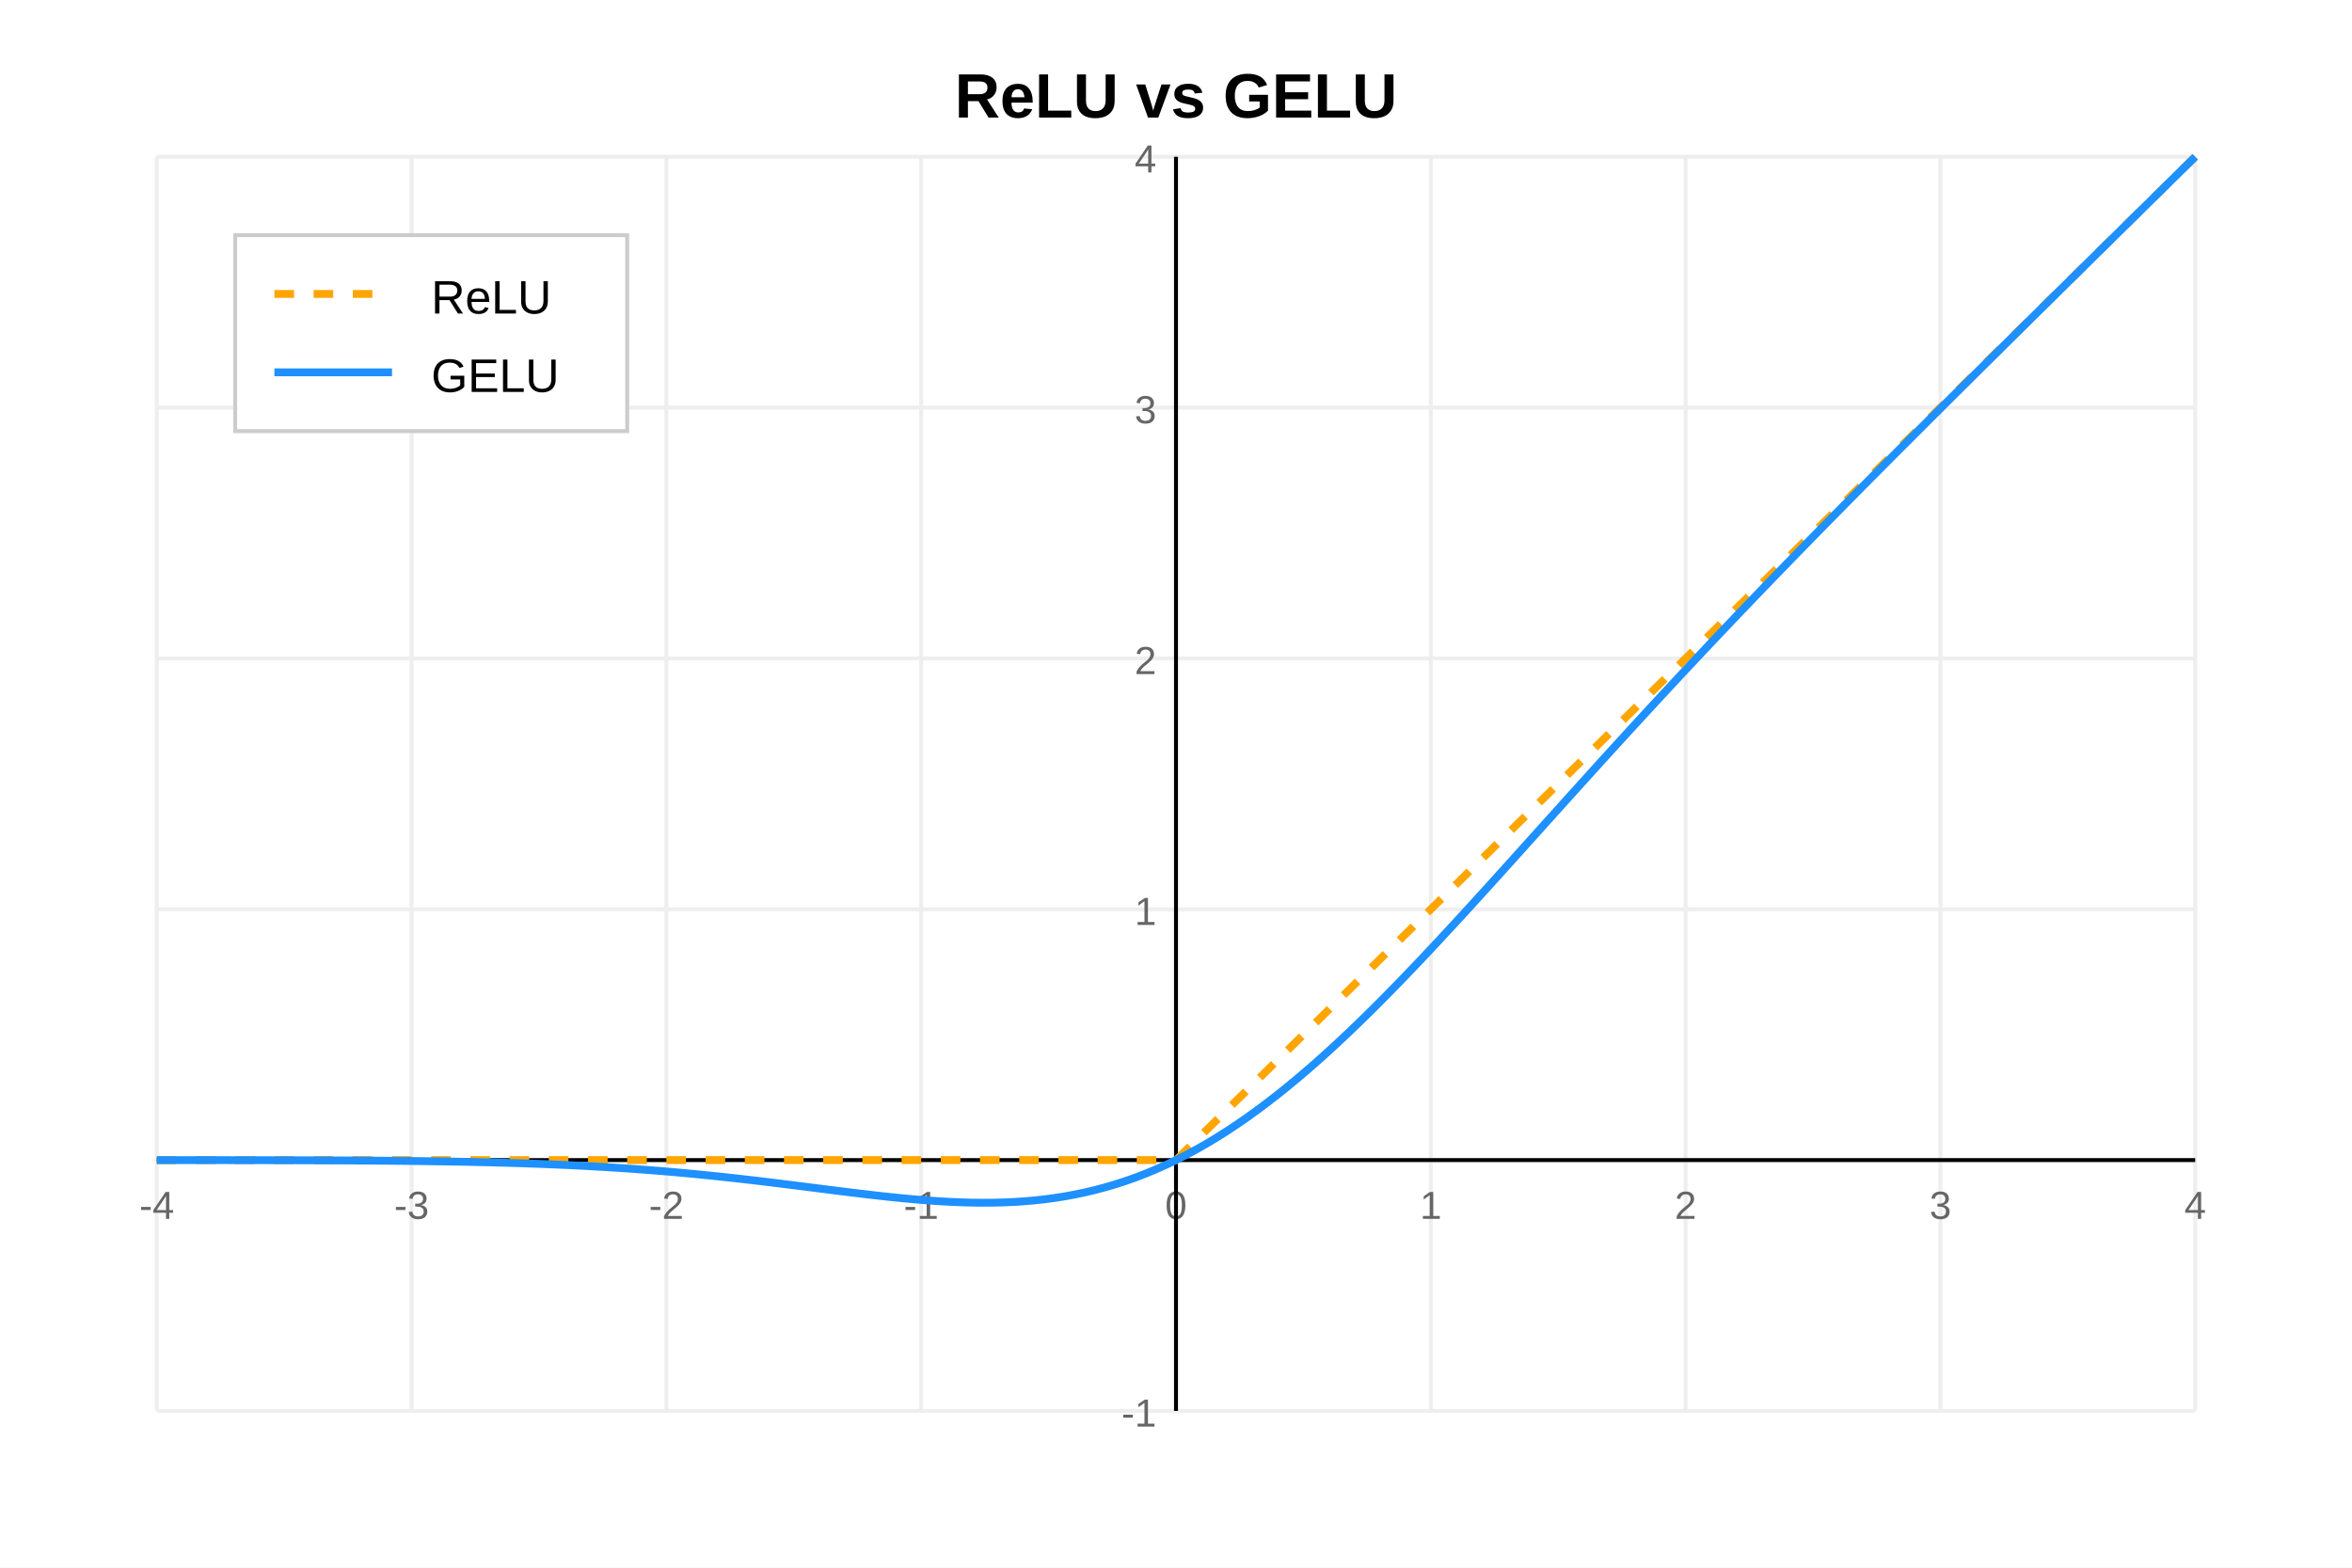
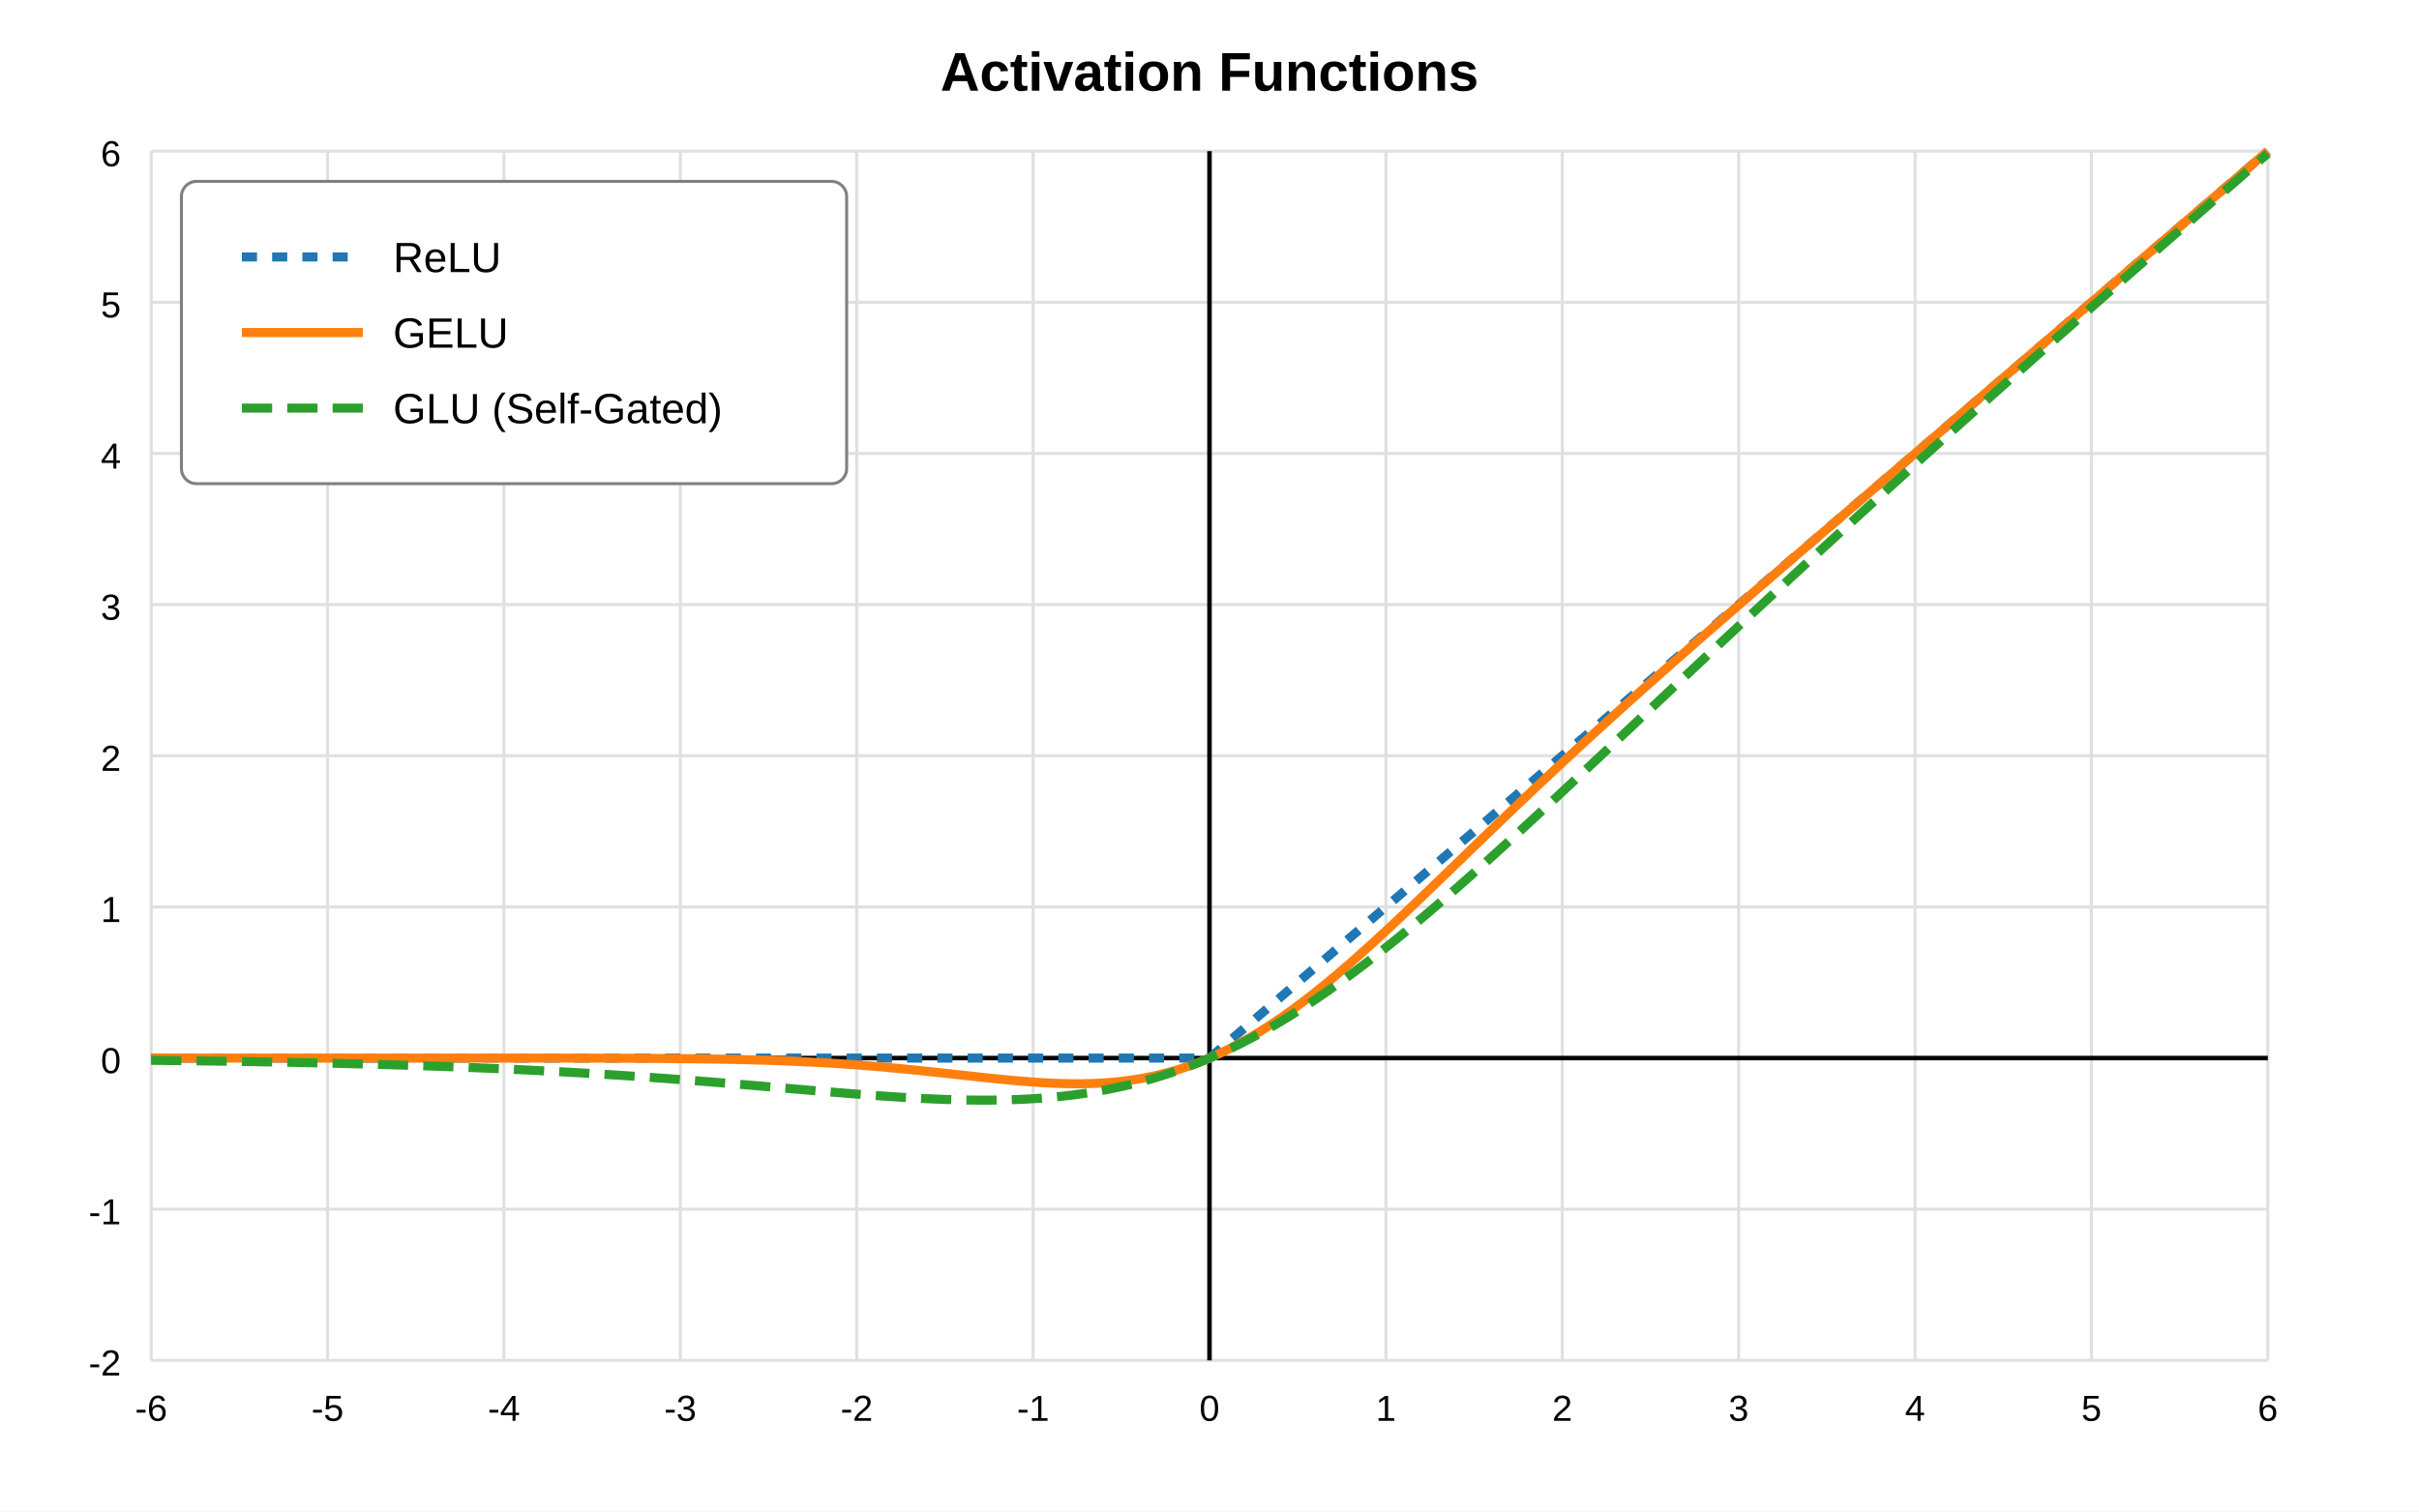
- <svg xmlns="http://www.w3.org/2000/svg" width="600" height="400">
-   <rect width="600" height="400" fill="white" />
-   <line x1="40.0" y1="40" x2="40.0" y2="360" stroke="#eee" stroke-width="1" />
-   <text x="40.0" y="311.0" font-family="Arial" font-size="10" text-anchor="middle" fill="#666">-4</text>
-   <line x1="105.0" y1="40" x2="105.0" y2="360" stroke="#eee" stroke-width="1" />
-   <text x="105.0" y="311.0" font-family="Arial" font-size="10" text-anchor="middle" fill="#666">-3</text>
-   <line x1="170.0" y1="40" x2="170.0" y2="360" stroke="#eee" stroke-width="1" />
-   <text x="170.0" y="311.0" font-family="Arial" font-size="10" text-anchor="middle" fill="#666">-2</text>
-   <line x1="235.0" y1="40" x2="235.0" y2="360" stroke="#eee" stroke-width="1" />
-   <text x="235.0" y="311.0" font-family="Arial" font-size="10" text-anchor="middle" fill="#666">-1</text>
-   <line x1="300.0" y1="40" x2="300.0" y2="360" stroke="#eee" stroke-width="1" />
-   <text x="300.0" y="311.0" font-family="Arial" font-size="10" text-anchor="middle" fill="#666">0</text>
-   <line x1="365.0" y1="40" x2="365.0" y2="360" stroke="#eee" stroke-width="1" />
-   <text x="365.0" y="311.0" font-family="Arial" font-size="10" text-anchor="middle" fill="#666">1</text>
-   <line x1="430.0" y1="40" x2="430.0" y2="360" stroke="#eee" stroke-width="1" />
-   <text x="430.0" y="311.0" font-family="Arial" font-size="10" text-anchor="middle" fill="#666">2</text>
-   <line x1="495.0" y1="40" x2="495.0" y2="360" stroke="#eee" stroke-width="1" />
-   <text x="495.0" y="311.0" font-family="Arial" font-size="10" text-anchor="middle" fill="#666">3</text>
-   <line x1="560.0" y1="40" x2="560.0" y2="360" stroke="#eee" stroke-width="1" />
-   <text x="560.0" y="311.0" font-family="Arial" font-size="10" text-anchor="middle" fill="#666">4</text>
-   <line x1="40" y1="360.0" x2="560" y2="360.0" stroke="#eee" stroke-width="1" />
-   <text x="295.0" y="364.0" font-family="Arial" font-size="10" text-anchor="end" fill="#666">-1</text>
-   <line x1="40" y1="296.0" x2="560" y2="296.0" stroke="#eee" stroke-width="1" />
-   <line x1="40" y1="232.0" x2="560" y2="232.0" stroke="#eee" stroke-width="1" />
-   <text x="295.0" y="236.0" font-family="Arial" font-size="10" text-anchor="end" fill="#666">1</text>
-   <line x1="40" y1="168.0" x2="560" y2="168.0" stroke="#eee" stroke-width="1" />
-   <text x="295.0" y="172.0" font-family="Arial" font-size="10" text-anchor="end" fill="#666">2</text>
-   <line x1="40" y1="104.0" x2="560" y2="104.0" stroke="#eee" stroke-width="1" />
-   <text x="295.0" y="108.0" font-family="Arial" font-size="10" text-anchor="end" fill="#666">3</text>
-   <line x1="40" y1="40.0" x2="560" y2="40.0" stroke="#eee" stroke-width="1" />
-   <text x="295.0" y="44.0" font-family="Arial" font-size="10" text-anchor="end" fill="#666">4</text>
-   <line x1="40" y1="296.0" x2="560" y2="296.0" stroke="black" stroke-width="1" />
-   <line x1="300.0" y1="40" x2="300.0" y2="360" stroke="black" stroke-width="1" />
-   <polyline points="40.0,296.0 42.6,296.0 45.2,296.0 47.8,296.0 50.4,296.0 53,296.0 55.6,296.0 58.2,296.0 60.8,296.0 63.4,296.0 66.0,296.0 68.6,296.0 71.2,296.0 73.8,296.0 76.4,296.0 79.0,296.0 81.6,296.0 84.2,296.0 86.8,296.0 89.4,296.0 92,296.0 94.6,296.0 97.2,296.0 99.8,296.0 102.4,296.0 105.0,296.0 107.6,296.0 110.2,296.0 112.8,296.0 115.4,296.0 118,296.0 120.6,296.0 123.2,296.0 125.8,296.0 128.4,296.0 131.0,296.0 133.6,296.0 136.2,296.0 138.8,296.0 141.4,296.0 144.0,296.0 146.6,296.0 149.2,296.0 151.8,296.0 154.4,296.0 157.0,296.0 159.6,296.0 162.2,296.0 164.8,296.0 167.4,296.0 170.0,296.0 172.6,296.0 175.2,296.0 177.8,296.0 180.4,296.0 183.0,296.0 185.6,296.0 188.2,296.0 190.8,296.0 193.4,296.0 196.0,296.0 198.6,296.0 201.2,296.0 203.8,296.0 206.4,296.0 209.0,296.0 211.6,296.0 214.2,296.0 216.8,296.0 219.4,296.0 222.0,296.0 224.6,296.0 227.2,296.0 229.8,296.0 232.4,296.0 235.0,296.0 237.6,296.0 240.2,296.0 242.8,296.0 245.4,296.0 248.0,296.0 250.6,296.0 253.2,296.0 255.8,296.0 258.4,296.0 261.0,296.0 263.6,296.0 266.2,296.0 268.8,296.0 271.4,296.0 274.0,296.0 276.6,296.0 279.2,296.0 281.8,296.0 284.4,296.0 287.0,296.0 289.6,296.0 292.2,296.0 294.8,296.0 297.4,296.0 300.0,296.0 302.6,293.44 305.2,290.88 307.8,288.32 310.4,285.76 313.0,283.2 315.6,280.64 318.2,278.08 320.8,275.52 323.4,272.96 326.0,270.4 328.6,267.84 331.2,265.28 333.8,262.72 336.4,260.16 339.0,257.6 341.6,255.04 344.2,252.48 346.8,249.92 349.4,247.36 352.0,244.8 354.6,242.24 357.2,239.68 359.8,237.12 362.4,234.56 365.0,232.0 367.6,229.44 370.2,226.88 372.8,224.32 375.4,221.76 378.0,219.2 380.6,216.64 383.2,214.08 385.8,211.52 388.4,208.96 391.0,206.4 393.6,203.84 396.2,201.28 398.8,198.72 401.4,196.16 404.0,193.6 406.6,191.04 409.2,188.48 411.8,185.92 414.4,183.36 417.0,180.8 419.6,178.24 422.2,175.68 424.8,173.12 427.4,170.56 430.0,168.0 432.6,165.44 435.2,162.88 437.8,160.32 440.4,157.76 443.0,155.2 445.6,152.64 448.2,150.08 450.8,147.52 453.4,144.96 456.0,142.4 458.6,139.84 461.2,137.28 463.8,134.72 466.4,132.16 469.0,129.6 471.6,127.04 474.2,124.48 476.8,121.92 479.4,119.36 482.0,116.8 484.6,114.24 487.2,111.68 489.8,109.12 492.4,106.56 495.0,104.0 497.6,101.44 500.2,98.88 502.8,96.32 505.4,93.76 508.0,91.2 510.6,88.64 513.2,86.08 515.8,83.52 518.4,80.96 521.0,78.4 523.6,75.84 526.2,73.28 528.8,70.72 531.4,68.16 534.0,65.6 536.6,63.04 539.2,60.48 541.8,57.92 544.4,55.36 547.0,52.8 549.6,50.24 552.2,47.68 554.8,45.12 557.4,42.56 560.0,40.0" fill="none" stroke="#FFA500" stroke-width="2" stroke-dasharray="5,5" />
-   <polyline points="40.0,296.004 42.6,296.005 45.2,296.007 47.8,296.008 50.4,296.009 53,296.011 55.6,296.013 58.2,296.016 60.8,296.019 63.4,296.022 66.0,296.026 68.6,296.031 71.2,296.036 73.8,296.043 76.4,296.05 79.0,296.058 81.6,296.067 84.2,296.078 86.8,296.09 89.4,296.104 92,296.12 94.6,296.137 97.2,296.157 99.8,296.18 102.4,296.205 105.0,296.233 107.6,296.264 110.2,296.299 112.8,296.338 115.4,296.381 118,296.428 120.6,296.48 123.2,296.538 125.8,296.601 128.4,296.67 131.0,296.746 133.6,296.828 136.2,296.918 138.8,297.015 141.4,297.12 144.0,297.234 146.6,297.356 149.2,297.488 151.8,297.629 154.4,297.78 157.0,297.941 159.6,298.112 162.2,298.294 164.8,298.487 167.4,298.691 170.0,298.906 172.6,299.132 175.2,299.369 177.8,299.616 180.4,299.875 183.0,300.143 185.6,300.422 188.2,300.71 190.8,301.007 193.4,301.311 196.0,301.623 198.6,301.941 201.2,302.264 203.8,302.591 206.4,302.921 209.0,303.251 211.6,303.58 214.2,303.907 216.8,304.229 219.4,304.544 222.0,304.851 224.6,305.146 227.2,305.428 229.8,305.693 232.4,305.939 235.0,306.164 237.6,306.363 240.2,306.535 242.8,306.676 245.4,306.783 248.0,306.852 250.6,306.882 253.2,306.868 255.8,306.807 258.4,306.697 261.0,306.533 263.6,306.314 266.2,306.036 268.8,305.697 271.4,305.293 274.0,304.822 276.6,304.281 279.2,303.67 281.8,302.984 284.4,302.223 287.0,301.386 289.6,300.469 292.2,299.473 294.8,298.397 297.4,297.239 300.0,296.0 302.6,294.679 305.2,293.277 307.8,291.793 310.4,290.229 313.0,288.586 315.6,286.863 318.2,285.064 320.8,283.19 323.4,281.241 326.0,279.222 328.6,277.133 331.2,274.977 333.8,272.756 336.4,270.474 339.0,268.133 341.6,265.737 344.2,263.287 346.8,260.788 349.4,258.242 352.0,255.652 354.6,253.023 357.2,250.356 359.8,247.655 362.4,244.923 365.0,242.164 367.6,239.379 370.2,236.573 372.8,233.748 375.4,230.906 378.0,228.051 380.6,225.184 383.2,222.309 385.8,219.427 388.4,216.54 391.0,213.651 393.6,210.761 396.2,207.871 398.8,204.984 401.4,202.101 404.0,199.223 406.6,196.351 409.2,193.487 411.8,190.63 414.4,187.782 417.0,184.943 419.6,182.115 422.2,179.296 424.8,176.489 427.4,173.692 430.0,170.906 432.6,168.131 435.2,165.367 437.8,162.614 440.4,159.872 443.0,157.141 445.6,154.42 448.2,151.709 450.8,149.008 453.4,146.316 456.0,143.634 458.6,140.96 461.2,138.295 463.8,135.638 466.4,132.988 469.0,130.346 471.6,127.71 474.2,125.081 476.8,122.458 479.4,119.84 482.0,117.228 484.6,114.621 487.2,112.018 489.8,109.419 492.4,106.824 495.0,104.233 497.6,101.645 500.2,99.06 502.8,96.477 505.4,93.897 508.0,91.32 510.6,88.744 513.2,86.17 515.8,83.598 518.4,81.027 521.0,78.458 523.6,75.89 526.2,73.323 528.8,70.756 531.4,68.191 534.0,65.626 536.6,63.062 539.2,60.499 541.8,57.936 544.4,55.373 547.0,52.811 549.6,50.249 552.2,47.688 554.8,45.127 557.4,42.565 560.0,40.004" fill="none" stroke="#1E90FF" stroke-width="2" />
-   <rect x="60" y="60" width="100" height="50" fill="white" stroke="#ccc" />
-   <line x1="70" y1="75" x2="100" y2="75" stroke="#FFA500" stroke-width="2" stroke-dasharray="5,5" />
-   <text x="110" y="80" font-family="Arial" font-size="12">ReLU</text>
-   <line x1="70" y1="95" x2="100" y2="95" stroke="#1E90FF" stroke-width="2" />
-   <text x="110" y="100" font-family="Arial" font-size="12">GELU</text>
-   <text x="300.0" y="30" font-family="Arial" font-size="16" text-anchor="middle" font-weight="bold">ReLU vs GELU</text>
+ <svg xmlns="http://www.w3.org/2000/svg" width="800" height="500">
+   <rect width="100%" height="100%" fill="white" />
+   <line x1="50.0" y1="50" x2="50.0" y2="450" stroke="#e0e0e0" stroke-width="1" />
+   <text x="50.0" y="470" font-family="Arial" font-size="12" text-anchor="middle">-6</text>
+   <line x1="108.333" y1="50" x2="108.333" y2="450" stroke="#e0e0e0" stroke-width="1" />
+   <text x="108.333" y="470" font-family="Arial" font-size="12" text-anchor="middle">-5</text>
+   <line x1="166.667" y1="50" x2="166.667" y2="450" stroke="#e0e0e0" stroke-width="1" />
+   <text x="166.667" y="470" font-family="Arial" font-size="12" text-anchor="middle">-4</text>
+   <line x1="225.0" y1="50" x2="225.0" y2="450" stroke="#e0e0e0" stroke-width="1" />
+   <text x="225.0" y="470" font-family="Arial" font-size="12" text-anchor="middle">-3</text>
+   <line x1="283.333" y1="50" x2="283.333" y2="450" stroke="#e0e0e0" stroke-width="1" />
+   <text x="283.333" y="470" font-family="Arial" font-size="12" text-anchor="middle">-2</text>
+   <line x1="341.667" y1="50" x2="341.667" y2="450" stroke="#e0e0e0" stroke-width="1" />
+   <text x="341.667" y="470" font-family="Arial" font-size="12" text-anchor="middle">-1</text>
+   <line x1="400.0" y1="50" x2="400.0" y2="450" stroke="#e0e0e0" stroke-width="1" />
+   <text x="400.0" y="470" font-family="Arial" font-size="12" text-anchor="middle">0</text>
+   <line x1="458.333" y1="50" x2="458.333" y2="450" stroke="#e0e0e0" stroke-width="1" />
+   <text x="458.333" y="470" font-family="Arial" font-size="12" text-anchor="middle">1</text>
+   <line x1="516.667" y1="50" x2="516.667" y2="450" stroke="#e0e0e0" stroke-width="1" />
+   <text x="516.667" y="470" font-family="Arial" font-size="12" text-anchor="middle">2</text>
+   <line x1="575.0" y1="50" x2="575.0" y2="450" stroke="#e0e0e0" stroke-width="1" />
+   <text x="575.0" y="470" font-family="Arial" font-size="12" text-anchor="middle">3</text>
+   <line x1="633.333" y1="50" x2="633.333" y2="450" stroke="#e0e0e0" stroke-width="1" />
+   <text x="633.333" y="470" font-family="Arial" font-size="12" text-anchor="middle">4</text>
+   <line x1="691.667" y1="50" x2="691.667" y2="450" stroke="#e0e0e0" stroke-width="1" />
+   <text x="691.667" y="470" font-family="Arial" font-size="12" text-anchor="middle">5</text>
+   <line x1="750.0" y1="50" x2="750.0" y2="450" stroke="#e0e0e0" stroke-width="1" />
+   <text x="750.0" y="470" font-family="Arial" font-size="12" text-anchor="middle">6</text>
+   <line x1="50" y1="450.0" x2="750" y2="450.0" stroke="#e0e0e0" stroke-width="1" />
+   <text x="40" y="455.0" font-family="Arial" font-size="12" text-anchor="end">-2</text>
+   <line x1="50" y1="400.0" x2="750" y2="400.0" stroke="#e0e0e0" stroke-width="1" />
+   <text x="40" y="405.0" font-family="Arial" font-size="12" text-anchor="end">-1</text>
+   <line x1="50" y1="350.0" x2="750" y2="350.0" stroke="#e0e0e0" stroke-width="1" />
+   <text x="40" y="355.0" font-family="Arial" font-size="12" text-anchor="end">0</text>
+   <line x1="50" y1="300.0" x2="750" y2="300.0" stroke="#e0e0e0" stroke-width="1" />
+   <text x="40" y="305.0" font-family="Arial" font-size="12" text-anchor="end">1</text>
+   <line x1="50" y1="250.0" x2="750" y2="250.0" stroke="#e0e0e0" stroke-width="1" />
+   <text x="40" y="255.0" font-family="Arial" font-size="12" text-anchor="end">2</text>
+   <line x1="50" y1="200.0" x2="750" y2="200.0" stroke="#e0e0e0" stroke-width="1" />
+   <text x="40" y="205.0" font-family="Arial" font-size="12" text-anchor="end">3</text>
+   <line x1="50" y1="150.0" x2="750" y2="150.0" stroke="#e0e0e0" stroke-width="1" />
+   <text x="40" y="155.0" font-family="Arial" font-size="12" text-anchor="end">4</text>
+   <line x1="50" y1="100.0" x2="750" y2="100.0" stroke="#e0e0e0" stroke-width="1" />
+   <text x="40" y="105.0" font-family="Arial" font-size="12" text-anchor="end">5</text>
+   <line x1="50" y1="50.0" x2="750" y2="50.0" stroke="#e0e0e0" stroke-width="1" />
+   <text x="40" y="55.0" font-family="Arial" font-size="12" text-anchor="end">6</text>
+   <line x1="50" y1="350.0" x2="750" y2="350.0" stroke="black" stroke-width="1.5" />
+   <line x1="400.0" y1="50" x2="400.0" y2="450" stroke="black" stroke-width="1.5" />
+   <polyline points="50.0,350.0 53.5,350.0 57,350.0 60.5,350.0 64,350.0 67.5,350.0 71,350.0 74.5,350.0 78,350.0 81.5,350.0 85,350.0 88.5,350.0 92,350.0 95.5,350.0 99.0,350.0 102.5,350.0 106.0,350.0 109.5,350.0 113.0,350.0 116.5,350.0 120,350.0 123.5,350.0 127,350.0 130.5,350.0 134,350.0 137.5,350.0 141,350.0 144.5,350.0 148.0,350.0 151.5,350.0 155.0,350.0 158.5,350.0 162.0,350.0 165.5,350.0 169.0,350.0 172.5,350.0 176.0,350.0 179.5,350.0 183,350.0 186.5,350.0 190.0,350.0 193.5,350.0 197.0,350.0 200.5,350.0 204,350.0 207.5,350.0 211.0,350.0 214.5,350.0 218.0,350.0 221.5,350.0 225.0,350.0 228.5,350.0 232.0,350.0 235.5,350.0 239,350.0 242.5,350.0 246,350.0 249.5,350.0 253.0,350.0 256.5,350.0 260.0,350.0 263.5,350.0 267.0,350.0 270.5,350.0 274.0,350.0 277.5,350.0 281.0,350.0 284.5,350.0 288.0,350.0 291.5,350.0 295.0,350.0 298.5,350.0 302.0,350.0 305.5,350.0 309,350.0 312.5,350.0 316,350.0 319.5,350.0 323,350.0 326.5,350.0 330.0,350.0 333.5,350.0 337.0,350.0 340.5,350.0 344.0,350.0 347.5,350.0 351.0,350.0 354.5,350.0 358,350.0 361.5,350.0 365,350.0 368.5,350.0 372.0,350.0 375.5,350.0 379.0,350.0 382.5,350.0 386.0,350.0 389.5,350.0 393.0,350.0 396.5,350.0 400.0,350.0 403.5,347.0 407.0,344.0 410.5,341.0 414.0,338.0 417.5,335.0 421,332.0 424.5,329.0 428,326.0 431.5,323.0 435,320.0 438.5,317.0 442,314.0 445.5,311.0 449,308.0 452.5,305.0 456.0,302.0 459.5,299.0 463.0,296.0 466.5,293.0 470.0,290.0 473.5,287.0 477.0,284.0 480.5,281.0 484.0,278.0 487.5,275.0 491.0,272.0 494.5,269.0 498.0,266.0 501.5,263.0 505.0,260.0 508.5,257.0 512.0,254.0 515.5,251 519.0,248 522.5,245 526.0,242.0 529.5,239 533.0,236.0 536.5,233.0 540.0,230.0 543.5,227 547.0,224.0 550.5,221.0 554.0,218.0 557.5,215.0 561.0,212.0 564.5,209.0 568,206 571.5,203.0 575.0,200.0 578.5,197.0 582,194.0 585.5,191.0 589.0,188.0 592.5,185 596,182.0 599.5,179.0 603.0,176.0 606.5,173 610.0,170.0 613.5,167.0 617.0,164 620.5,161 624.0,158.0 627.5,155.0 631.0,152 634.5,149.0 638.0,146.0 641.5,143 645.0,140 648.5,137.0 652.0,134.0 655.5,131 659.0,128.0 662.5,125.0 666,122 669.5,119 673.0,116.0 676.5,113.0 680,110 683.5,107.0 687.0,104.0 690.5,101.0 694.0,98 697.5,95.0 701.0,92.0 704.5,89 708.0,86 711.5,83.0 715.0,80.0 718.5,77 722.0,74.0 725.5,71.0 729,68 732.5,65 736.0,62.0 739.5,59.0 743,56 746.5,53.0 750.0,50.0" fill="none" stroke="#1f77b4" stroke-width="3" stroke-dasharray="5,5" />
+   <polyline points="50.0,350 53.5,350 57,350 60.5,350 64,350 67.5,350 71,350 74.5,350 78,350 81.5,350 85,350 88.5,350 92,350 95.5,350 99.0,350 102.5,350 106.0,350 109.5,350 113.0,350 116.5,350 120,350 123.5,350 127,350 130.5,350 134,350 137.5,350 141,350 144.5,350.001 148.0,350.001 151.5,350.001 155.0,350.001 158.5,350.002 162.0,350.002 165.5,350.003 169.0,350.004 172.5,350.006 176.0,350.007 179.5,350.01 183,350.012 186.5,350.016 190.0,350.021 193.5,350.026 197.0,350.033 200.5,350.042 204,350.053 207.5,350.066 211.0,350.081 214.5,350.1 218.0,350.123 221.5,350.15 225.0,350.182 228.5,350.22 232.0,350.264 235.5,350.315 239,350.375 242.5,350.444 246,350.524 249.5,350.614 253.0,350.717 256.5,350.833 260.0,350.964 263.5,351.11 267.0,351.272 270.5,351.452 274.0,351.65 277.5,351.867 281.0,352.102 284.5,352.357 288.0,352.632 291.5,352.925 295.0,353.237 298.5,353.566 302.0,353.911 305.5,354.271 309,354.642 312.5,355.021 316,355.407 319.5,355.793 323,356.177 326.5,356.553 330.0,356.915 333.5,357.257 337.0,357.573 340.5,357.855 344.0,358.096 347.5,358.289 351.0,358.424 354.5,358.494 358,358.49 361.5,358.405 365,358.229 368.5,357.955 372.0,357.575 375.5,357.083 379.0,356.47 382.5,355.731 386.0,354.862 389.5,353.857 393.0,352.713 396.5,351.428 400.0,350.0 403.5,348.428 407.0,346.713 410.5,344.857 414.0,342.862 417.5,340.731 421,338.47 424.5,336.083 428,333.575 431.5,330.955 435,328.229 438.5,325.405 442,322.49 445.5,319.494 449,316.424 452.5,313.289 456.0,310.096 459.5,306.855 463.0,303.573 466.5,300.257 470.0,296.915 473.5,293.553 477.0,290.177 480.5,286.793 484.0,283.407 487.5,280.021 491.0,276.642 494.5,273.271 498.0,269.911 501.5,266.566 505.0,263.237 508.5,259.925 512.0,256.632 515.5,253.357 519.0,250.102 522.5,246.867 526.0,243.65 529.5,240.452 533.0,237.272 536.5,234.11 540.0,230.964 543.5,227.833 547.0,224.717 550.5,221.614 554.0,218.524 557.5,215.444 561.0,212.375 564.5,209.315 568,206.264 571.5,203.22 575.0,200.182 578.5,197.15 582,194.123 585.5,191.1 589.0,188.081 592.5,185.066 596,182.053 599.5,179.042 603.0,176.033 606.5,173.026 610.0,170.021 613.5,167.016 617.0,164.012 620.5,161.01 624.0,158.007 627.5,155.006 631.0,152.004 634.5,149.003 638.0,146.002 641.5,143.002 645.0,140.001 648.5,137.001 652.0,134.001 655.5,131.001 659.0,128 662.5,125 666,122 669.5,119 673.0,116 676.5,113 680,110 683.5,107 687.0,104 690.5,101 694.0,98 697.5,95 701.0,92 704.5,89 708.0,86 711.5,83 715.0,80 718.5,77 722.0,74 725.5,71 729,68 732.5,65 736.0,62 739.5,59 743,56 746.5,53 750.0,50" fill="none" stroke="#ff7f0e" stroke-width="3" />
+   <polyline points="50.0,350.742 53.5,350.78 57,350.819 60.5,350.861 64,350.905 67.5,350.95 71,350.998 74.5,351.049 78,351.101 81.5,351.156 85,351.214 88.5,351.274 92,351.338 95.5,351.404 99.0,351.473 102.5,351.545 106.0,351.621 109.5,351.7 113.0,351.783 116.5,351.869 120,351.959 123.5,352.053 127,352.151 130.5,352.254 134,352.361 137.5,352.472 141,352.588 144.5,352.709 148.0,352.835 151.5,352.966 155.0,353.103 158.5,353.244 162.0,353.392 165.5,353.545 169.0,353.704 172.5,353.869 176.0,354.04 179.5,354.217 183,354.401 186.5,354.591 190.0,354.787 193.5,354.991 197.0,355.2 200.5,355.417 204,355.64 207.5,355.869 211.0,356.105 214.5,356.348 218.0,356.597 221.5,356.853 225.0,357.114 228.5,357.381 232.0,357.654 235.5,357.932 239,358.214 242.5,358.501 246,358.792 249.5,359.086 253.0,359.383 256.5,359.681 260.0,359.981 263.5,360.28 267.0,360.578 270.5,360.875 274.0,361.167 277.5,361.455 281.0,361.737 284.5,362.011 288.0,362.275 291.5,362.527 295.0,362.767 298.5,362.99 302.0,363.196 305.5,363.382 309,363.544 312.5,363.682 316,363.791 319.5,363.87 323,363.914 326.5,363.921 330.0,363.889 333.5,363.812 337.0,363.689 340.5,363.516 344.0,363.29 347.5,363.007 351.0,362.664 354.5,362.258 358,361.786 361.5,361.244 365,360.63 368.5,359.941 372.0,359.174 375.5,358.327 379.0,357.397 382.5,356.383 386.0,355.283 389.5,354.096 393.0,352.82 396.5,351.455 400.0,350.0 403.5,348.455 407.0,346.82 410.5,345.096 414.0,343.283 417.5,341.383 421,339.397 424.5,337.327 428,335.174 431.5,332.941 435,330.63 438.5,328.244 442,325.786 445.5,323.258 449,320.664 452.5,318.007 456.0,315.29 459.5,312.516 463.0,309.689 466.5,306.812 470.0,303.889 473.5,300.921 477.0,297.914 480.5,294.87 484.0,291.791 487.5,288.682 491.0,285.544 494.5,282.382 498.0,279.196 501.5,275.99 505.0,272.767 508.5,269.527 512.0,266.275 515.5,263.011 519.0,259.737 522.5,256.455 526.0,253.167 529.5,249.875 533.0,246.578 536.5,243.28 540.0,239.981 543.5,236.681 547.0,233.383 550.5,230.086 554.0,226.792 557.5,223.501 561.0,220.214 564.5,216.932 568,213.654 571.5,210.381 575.0,207.114 578.5,203.853 582,200.597 585.5,197.348 589.0,194.105 592.5,190.869 596,187.64 599.5,184.417 603.0,181.2 606.5,177.991 610.0,174.787 613.5,171.591 617.0,168.401 620.5,165.217 624.0,162.04 627.5,158.869 631.0,155.704 634.5,152.545 638.0,149.392 641.5,146.244 645.0,143.103 648.5,139.966 652.0,136.835 655.5,133.709 659.0,130.588 662.5,127.472 666,124.361 669.5,121.254 673.0,118.151 676.5,115.053 680,111.959 683.5,108.869 687.0,105.783 690.5,102.7 694.0,99.621 697.5,96.545 701.0,93.473 704.5,90.404 708.0,87.338 711.5,84.274 715.0,81.214 718.5,78.156 722.0,75.101 725.5,72.049 729,68.998 732.5,65.95 736.0,62.905 739.5,59.861 743,56.819 746.5,53.78 750.0,50.742" fill="none" stroke="#2ca02c" stroke-width="3" stroke-dasharray="10,5" />
+   <rect x="60" y="60" width="220" height="100" fill="white" stroke="gray" stroke-width="1" rx="5" />
+   <line x1="80" y1="85" x2="120" y2="85" stroke="#1f77b4" stroke-width="3" stroke-dasharray="5,5" />
+   <text x="130" y="90" font-family="Arial" font-size="14">ReLU</text>
+   <line x1="80" y1="110" x2="120" y2="110" stroke="#ff7f0e" stroke-width="3" />
+   <text x="130" y="115" font-family="Arial" font-size="14">GELU</text>
+   <line x1="80" y1="135" x2="120" y2="135" stroke="#2ca02c" stroke-width="3" stroke-dasharray="10,5" />
+   <text x="130" y="140" font-family="Arial" font-size="14">GLU (Self-Gated)</text>
+   <text x="400.0" y="30" font-family="Arial" font-size="18" font-weight="bold" text-anchor="middle">Activation Functions</text>
</svg>
